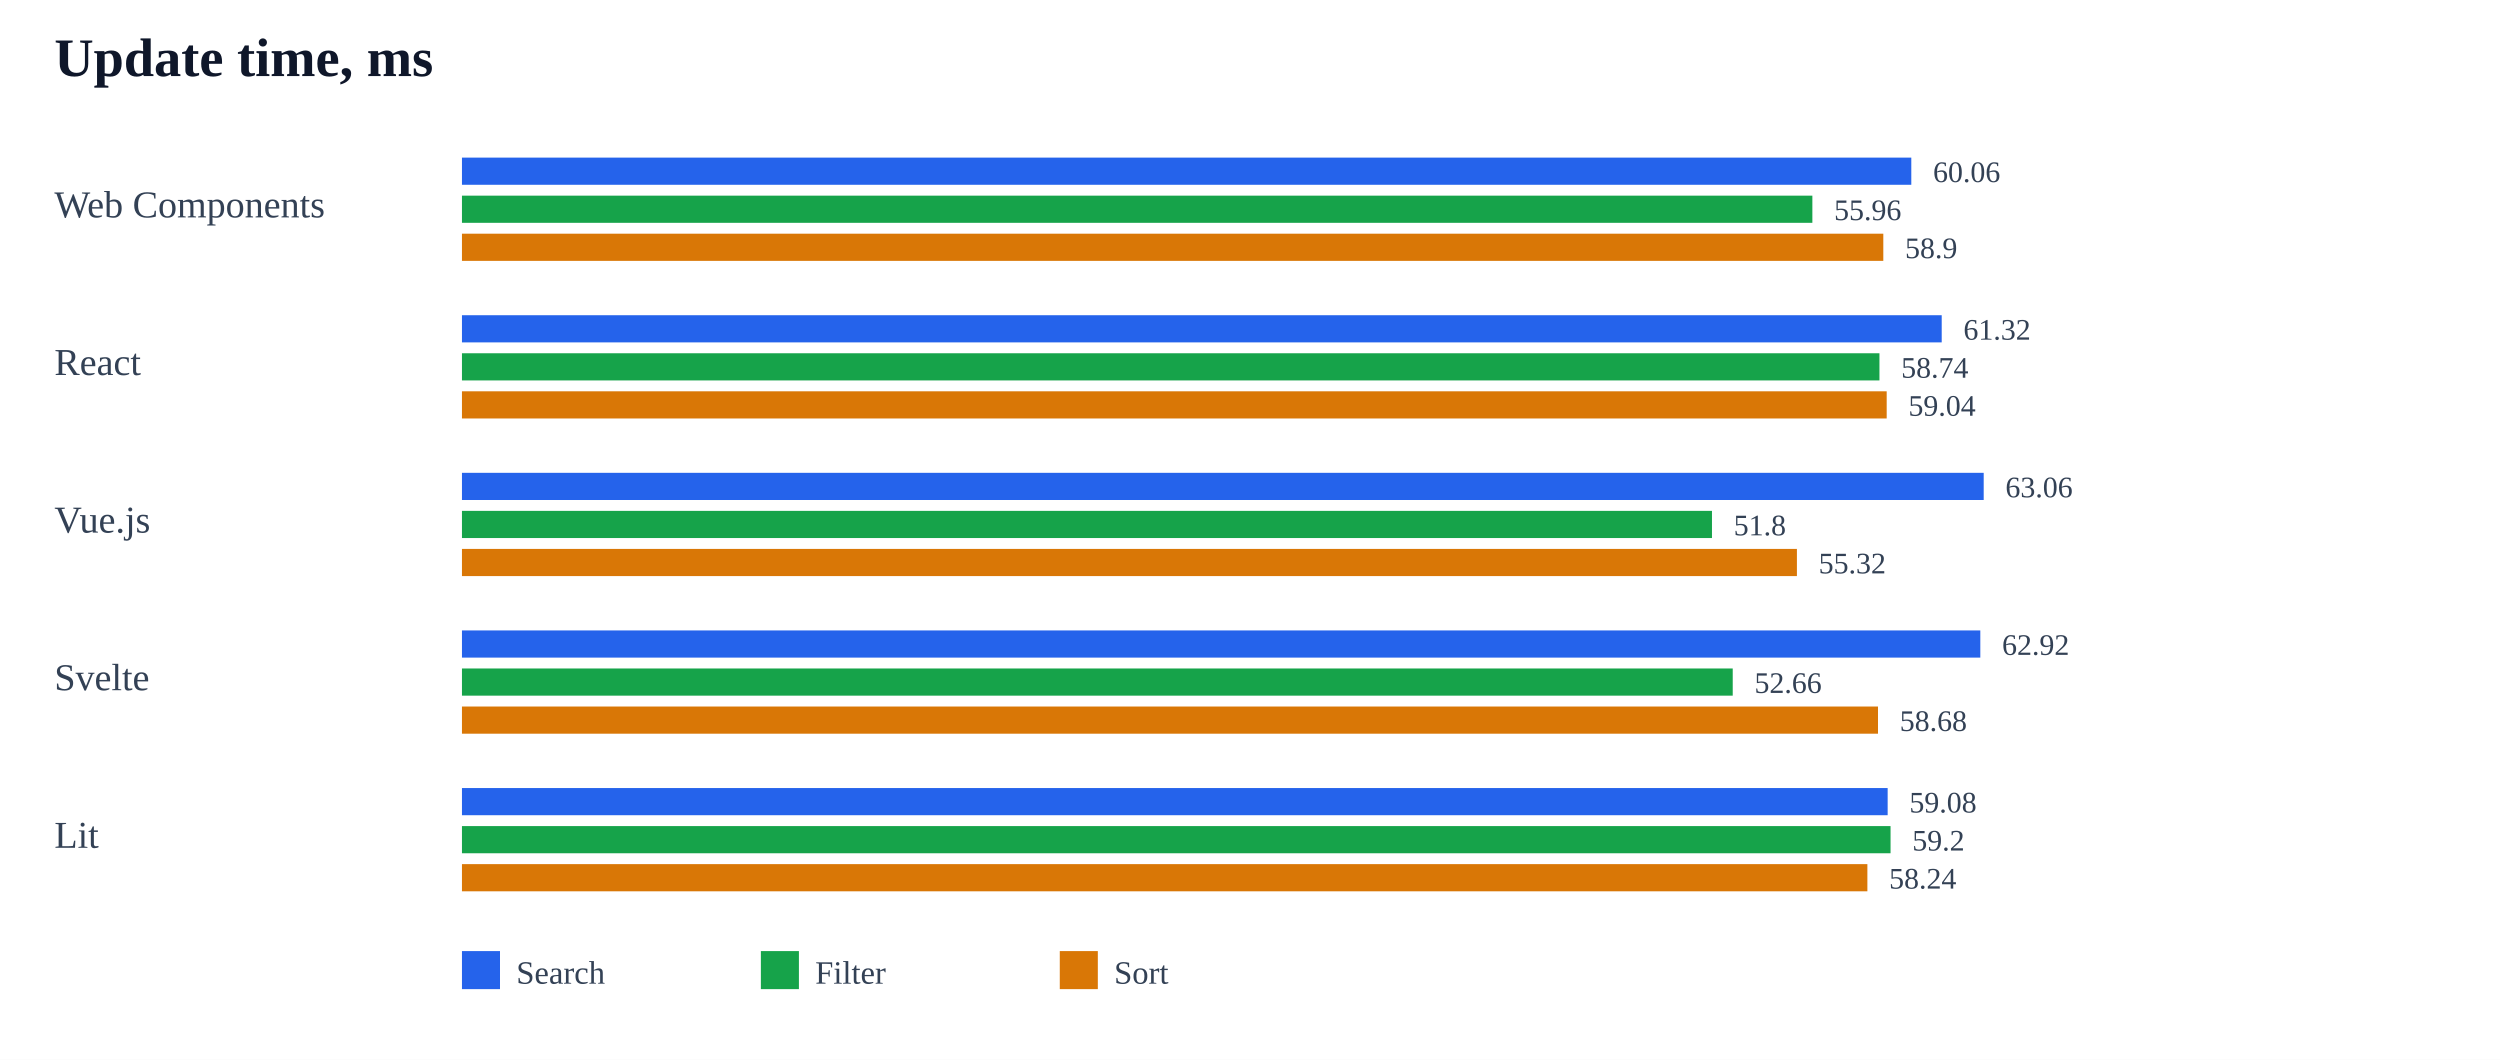
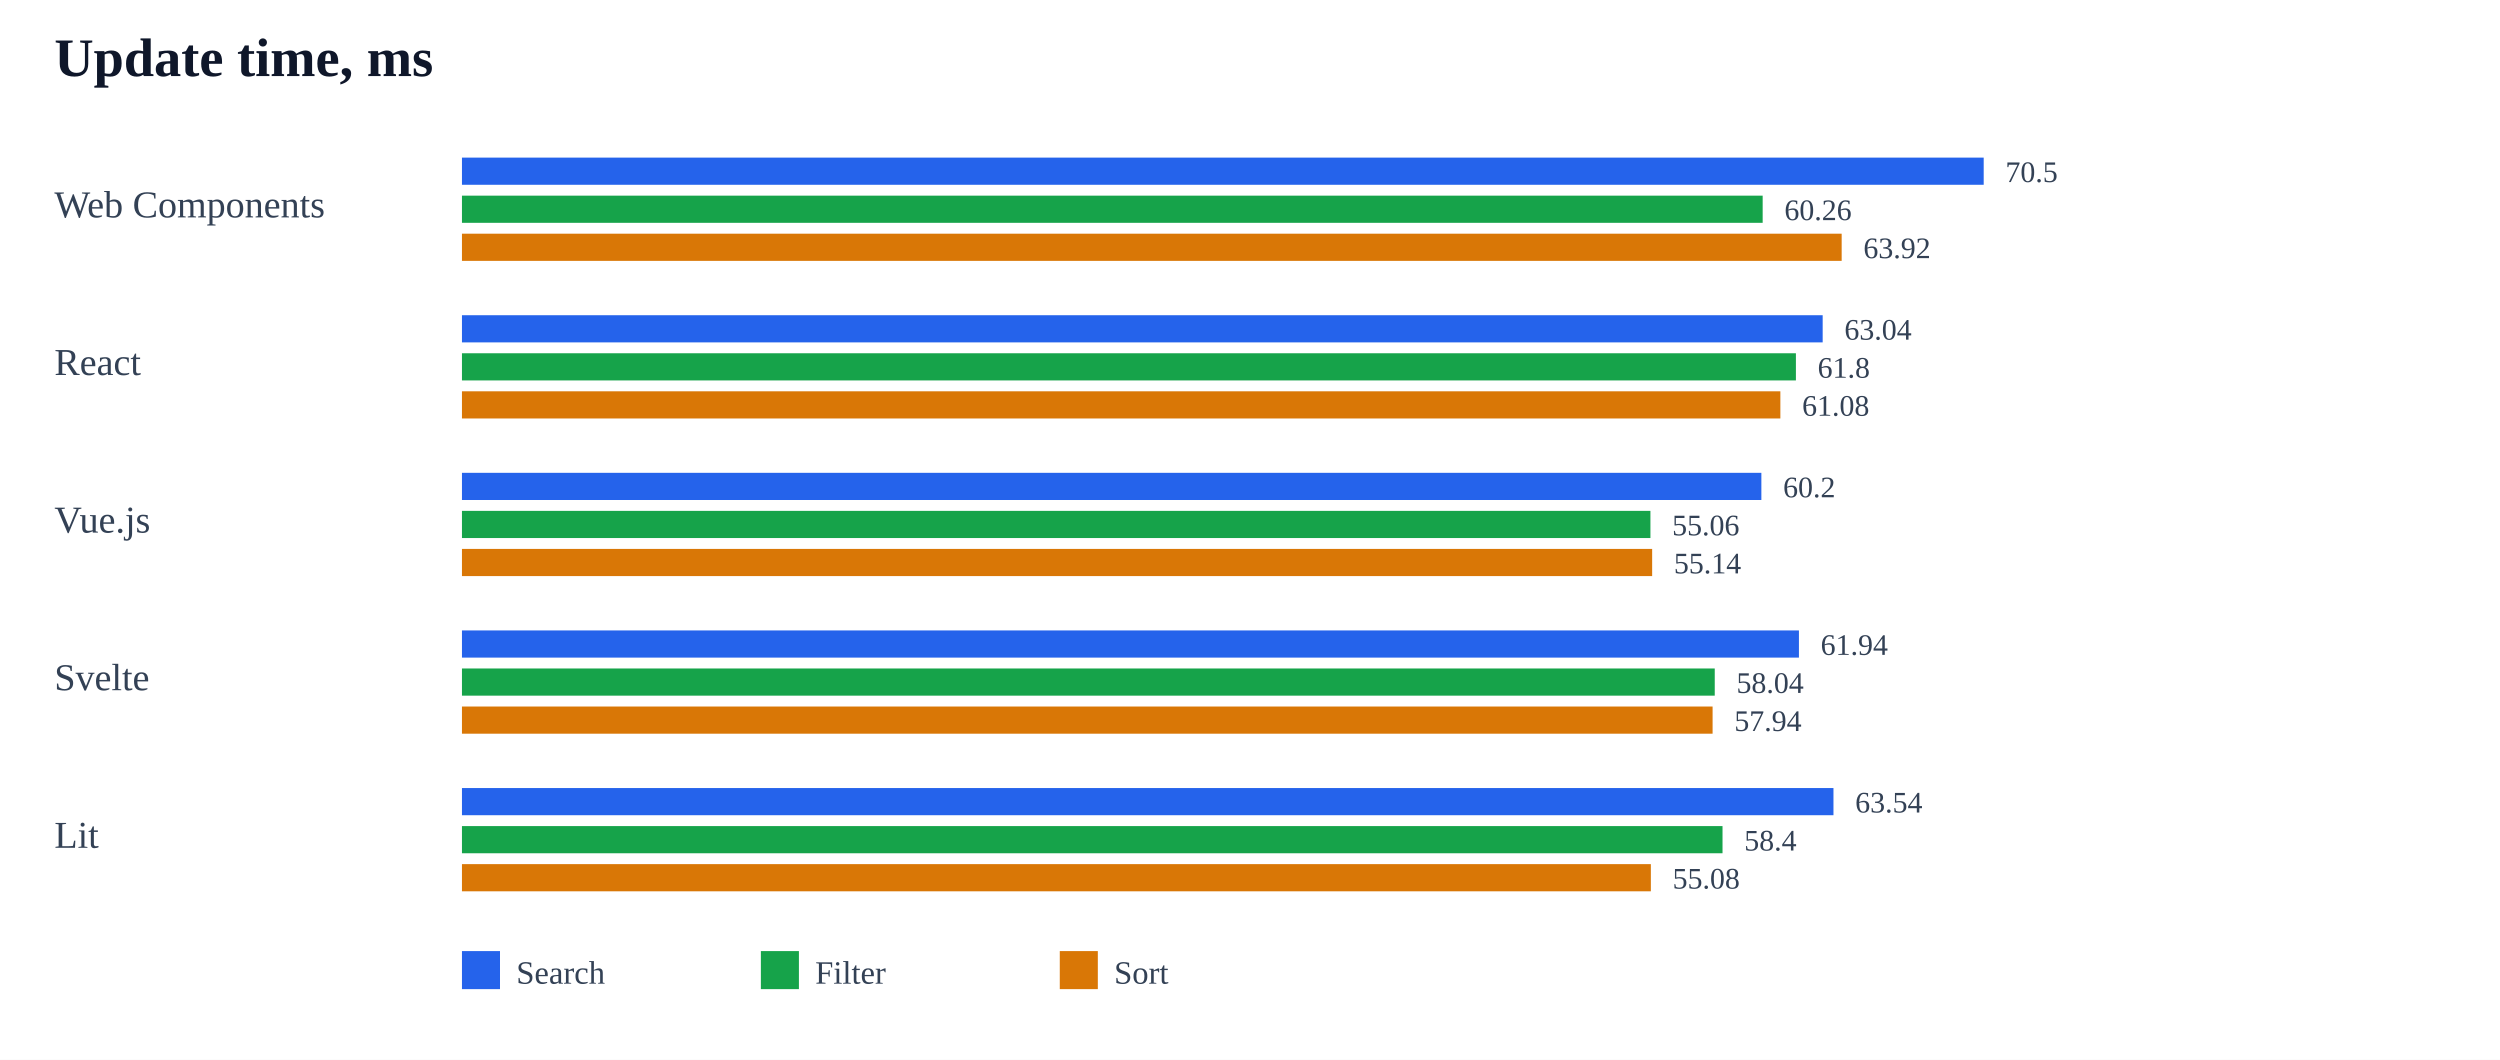
<svg xmlns="http://www.w3.org/2000/svg" width="920" height="390" role="img" aria-label="Update time">
  <rect width="100%" height="100%" fill="#ffffff" />
  <text x="20" y="28" font-size="20" font-weight="700" fill="#0f172a">Update time, ms</text>
  <text x="20" y="80" font-size="14" fill="#334155">Web Components</text>
-   <rect x="170" y="58" width="533.359" height="10" fill="#2563eb" />
-   <text x="711.359" y="67" font-size="11" fill="#334155">60.06</text>
-   <rect x="170" y="72" width="496.949" height="10" fill="#16a34a" />
-   <text x="674.949" y="81" font-size="11" fill="#334155">55.96</text>
-   <rect x="170" y="86" width="523.057" height="10" fill="#d97706" />
-   <text x="701.057" y="95" font-size="11" fill="#334155">58.9</text>
+   <rect x="170" y="58" width="560" height="10" fill="#2563eb" />
+   <text x="738" y="67" font-size="11" fill="#334155">70.5</text>
+   <rect x="170" y="72" width="478.661" height="10" fill="#16a34a" />
+   <text x="656.661" y="81" font-size="11" fill="#334155">60.26</text>
+   <rect x="170" y="86" width="507.733" height="10" fill="#d97706" />
+   <text x="685.733" y="95" font-size="11" fill="#334155">63.92</text>
  <text x="20" y="138" font-size="14" fill="#334155">React</text>
-   <rect x="170" y="116" width="544.548" height="10" fill="#2563eb" />
-   <text x="722.548" y="125" font-size="11" fill="#334155">61.32</text>
-   <rect x="170" y="130" width="521.637" height="10" fill="#16a34a" />
-   <text x="699.637" y="139" font-size="11" fill="#334155">58.74</text>
-   <rect x="170" y="144" width="524.301" height="10" fill="#d97706" />
-   <text x="702.301" y="153" font-size="11" fill="#334155">59.04</text>
+   <rect x="170" y="116" width="500.743" height="10" fill="#2563eb" />
+   <text x="678.743" y="125" font-size="11" fill="#334155">63.04</text>
+   <rect x="170" y="130" width="490.894" height="10" fill="#16a34a" />
+   <text x="668.894" y="139" font-size="11" fill="#334155">61.8</text>
+   <rect x="170" y="144" width="485.174" height="10" fill="#d97706" />
+   <text x="663.174" y="153" font-size="11" fill="#334155">61.08</text>
  <text x="20" y="196" font-size="14" fill="#334155">Vue.js</text>
-   <rect x="170" y="174" width="560" height="10" fill="#2563eb" />
-   <text x="738" y="183" font-size="11" fill="#334155">63.06</text>
-   <rect x="170" y="188" width="460.006" height="10" fill="#16a34a" />
-   <text x="638.006" y="197" font-size="11" fill="#334155">51.8</text>
-   <rect x="170" y="202" width="491.265" height="10" fill="#d97706" />
-   <text x="669.265" y="211" font-size="11" fill="#334155">55.32</text>
+   <rect x="170" y="174" width="478.184" height="10" fill="#2563eb" />
+   <text x="656.184" y="183" font-size="11" fill="#334155">60.2</text>
+   <rect x="170" y="188" width="437.356" height="10" fill="#16a34a" />
+   <text x="615.356" y="197" font-size="11" fill="#334155">55.06</text>
+   <rect x="170" y="202" width="437.991" height="10" fill="#d97706" />
+   <text x="615.991" y="211" font-size="11" fill="#334155">55.14</text>
  <text x="20" y="254" font-size="14" fill="#334155">Svelte</text>
-   <rect x="170" y="232" width="558.757" height="10" fill="#2563eb" />
-   <text x="736.757" y="241" font-size="11" fill="#334155">62.92</text>
-   <rect x="170" y="246" width="467.644" height="10" fill="#16a34a" />
-   <text x="645.644" y="255" font-size="11" fill="#334155">52.66</text>
-   <rect x="170" y="260" width="521.104" height="10" fill="#d97706" />
-   <text x="699.104" y="269" font-size="11" fill="#334155">58.68</text>
+   <rect x="170" y="232" width="492.006" height="10" fill="#2563eb" />
+   <text x="670.006" y="241" font-size="11" fill="#334155">61.94</text>
+   <rect x="170" y="246" width="461.027" height="10" fill="#16a34a" />
+   <text x="639.027" y="255" font-size="11" fill="#334155">58.04</text>
+   <rect x="170" y="260" width="460.233" height="10" fill="#d97706" />
+   <text x="638.233" y="269" font-size="11" fill="#334155">57.94</text>
  <text x="20" y="312" font-size="14" fill="#334155">Lit</text>
-   <rect x="170" y="290" width="524.656" height="10" fill="#2563eb" />
-   <text x="702.656" y="299" font-size="11" fill="#334155">59.08</text>
-   <rect x="170" y="304" width="525.722" height="10" fill="#16a34a" />
-   <text x="703.722" y="313" font-size="11" fill="#334155">59.2</text>
-   <rect x="170" y="318" width="517.196" height="10" fill="#d97706" />
-   <text x="695.196" y="327" font-size="11" fill="#334155">58.24</text>
+   <rect x="170" y="290" width="504.715" height="10" fill="#2563eb" />
+   <text x="682.715" y="299" font-size="11" fill="#334155">63.54</text>
+   <rect x="170" y="304" width="463.887" height="10" fill="#16a34a" />
+   <text x="641.887" y="313" font-size="11" fill="#334155">58.4</text>
+   <rect x="170" y="318" width="437.515" height="10" fill="#d97706" />
+   <text x="615.515" y="327" font-size="11" fill="#334155">55.08</text>
  <rect x="170" y="350" width="14" height="14" fill="#2563eb" />
  <text x="190" y="362" font-size="12" fill="#334155">Search</text>
  <rect x="280" y="350" width="14" height="14" fill="#16a34a" />
  <text x="300" y="362" font-size="12" fill="#334155">Filter</text>
  <rect x="390" y="350" width="14" height="14" fill="#d97706" />
  <text x="410" y="362" font-size="12" fill="#334155">Sort</text>
</svg>
